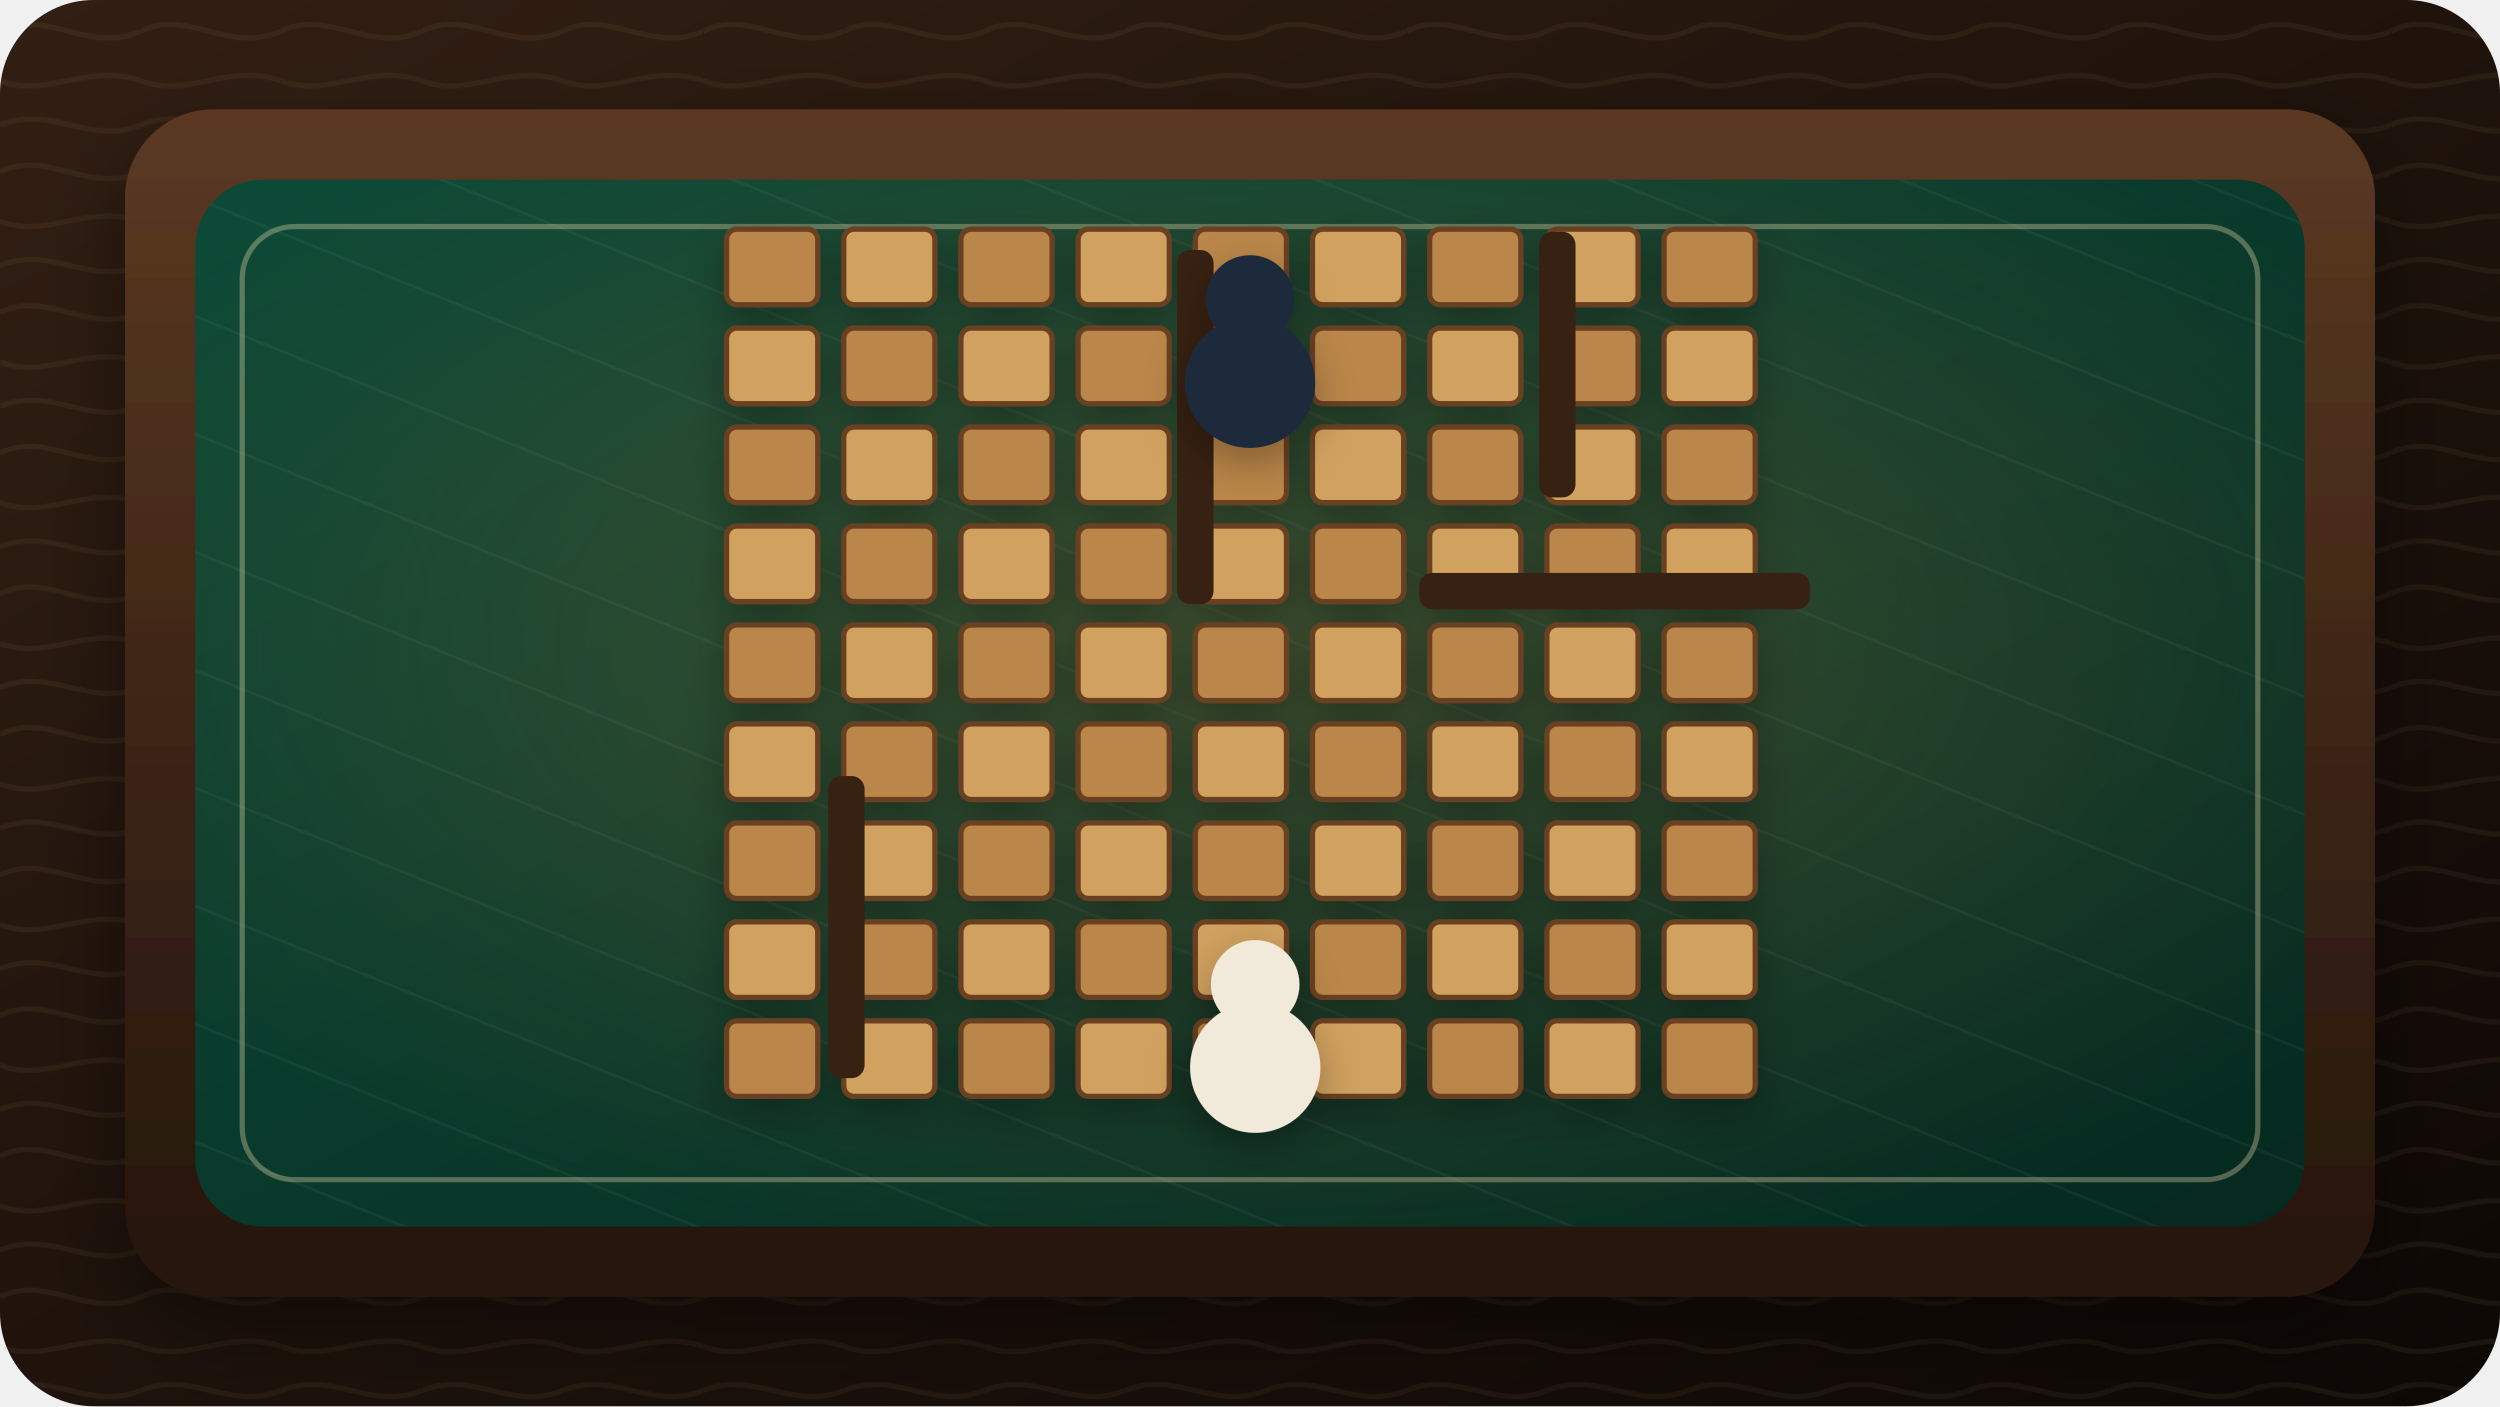
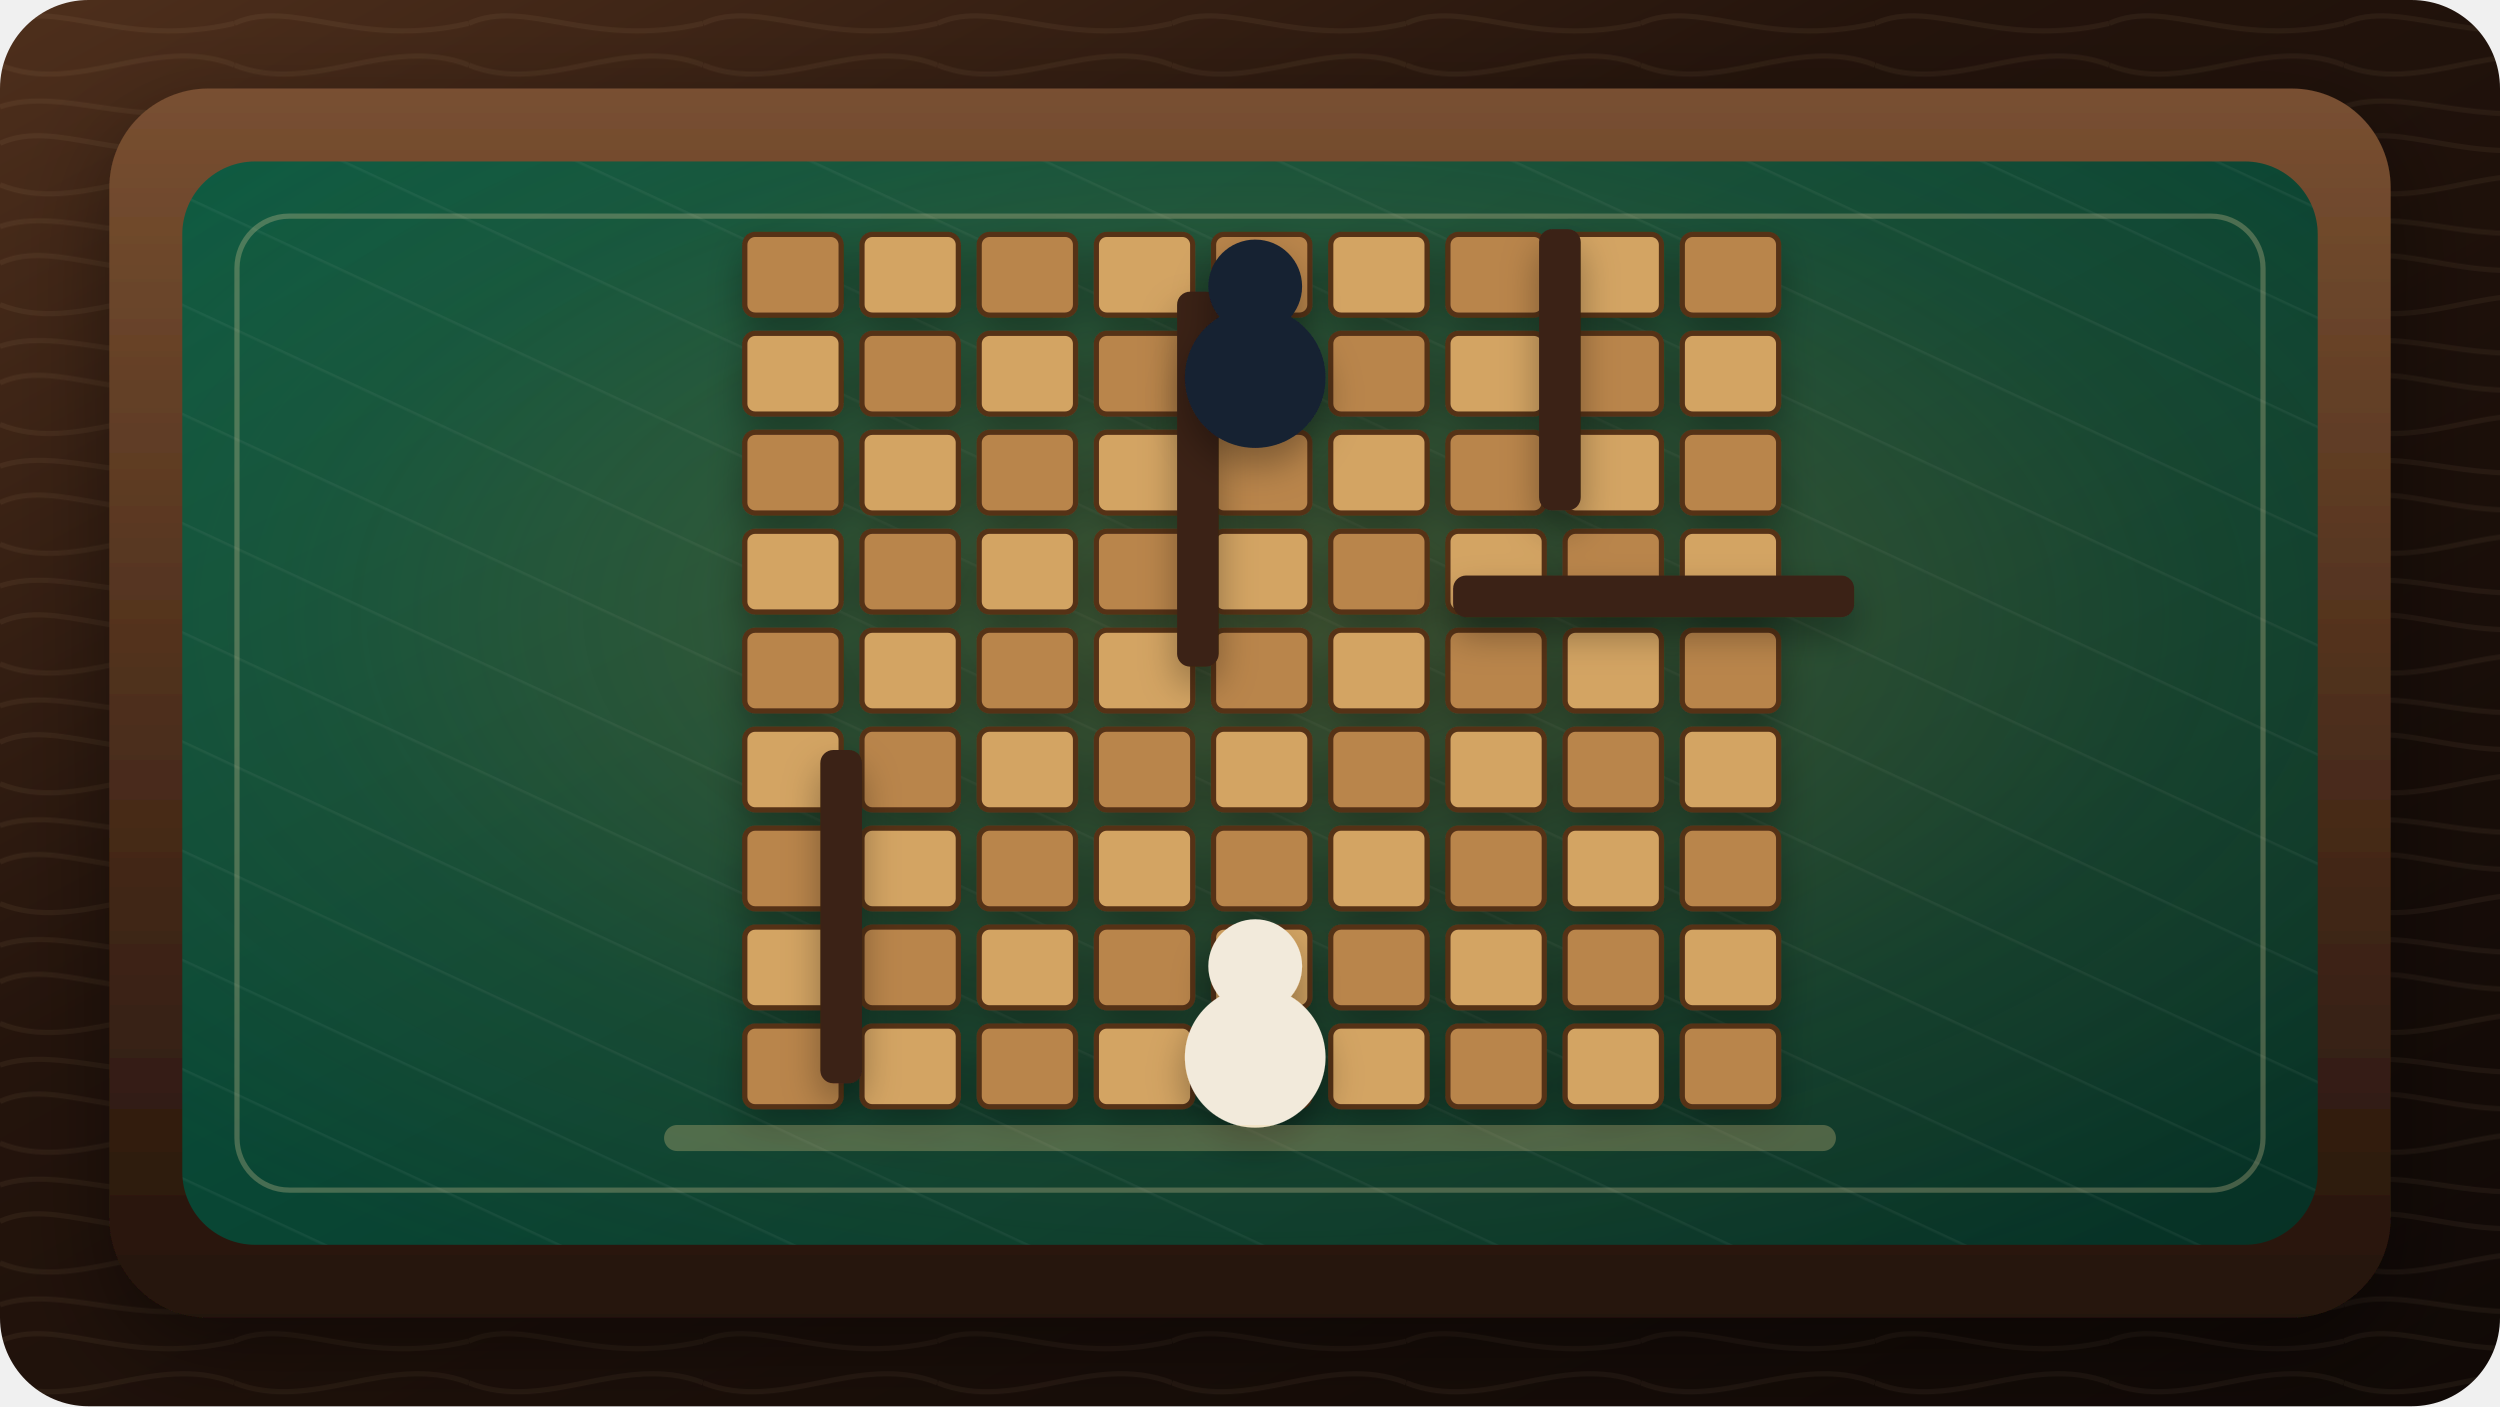
<svg xmlns="http://www.w3.org/2000/svg" width="960" height="540" viewBox="0 0 960 540" role="img" aria-labelledby="quoridor-title quoridor-desc">
  <defs>
    <linearGradient id="table" x1="0" y1="0" x2="1" y2="1">
-       <stop offset="0" stop-color="#321f13" />
-       <stop offset=".5" stop-color="#1f130c" />
-       <stop offset="1" stop-color="#0d0805" />
+       <stop offset="0" stop-color="#4e2f1c" />
+       <stop offset=".38" stop-color="#24140c" />
+       <stop offset="1" stop-color="#100906" />
    </linearGradient>
    <linearGradient id="rail" x1="0" y1="0" x2="0" y2="1">
-       <stop offset="0" stop-color="#5b3922" />
-       <stop offset=".52" stop-color="#3d2516" />
-       <stop offset="1" stop-color="#25160d" />
+       <stop offset="0" stop-color="#795031" />
+       <stop offset=".5" stop-color="#4e2f1c" />
+       <stop offset="1" stop-color="#24140c" />
    </linearGradient>
    <linearGradient id="felt" x1="0" y1="0" x2="1" y2="1">
-       <stop offset="0" stop-color="#0c4a37" />
-       <stop offset="1" stop-color="#06291f" />
+       <stop offset="0" stop-color="#0b5a42" />
+       <stop offset="1" stop-color="#073125" />
    </linearGradient>
-     <radialGradient id="glow" cx="50%" cy="44%" r="62%">
-       <stop offset="0" stop-color="#c78438" stop-opacity=".28" />
-       <stop offset="1" stop-color="#c78438" stop-opacity="0" />
+     <radialGradient id="spot" cx="50%" cy="42%" r="70%">
+       <stop offset="0" stop-color="#c5843a" stop-opacity=".32" />
+       <stop offset=".64" stop-color="#c5843a" stop-opacity=".08" />
+       <stop offset="1" stop-color="#c5843a" stop-opacity="0" />
    </radialGradient>
-     <filter id="shadow" x="-20%" y="-20%" width="140%" height="140%">
-       <feDropShadow dx="0" dy="14" stdDeviation="16" flood-color="#000" flood-opacity=".42" />
+     <filter id="shadow" x="-30%" y="-30%" width="160%" height="160%">
+       <feDropShadow dx="0" dy="14" stdDeviation="18" flood-color="#000" flood-opacity=".42" />
    </filter>
-     <filter id="softShadow" x="-30%" y="-30%" width="160%" height="160%">
-       <feDropShadow dx="0" dy="6" stdDeviation="8" flood-color="#000" flood-opacity=".3" />
+     <filter id="chipShadow" x="-35%" y="-35%" width="170%" height="170%">
+       <feDropShadow dx="0" dy="7" stdDeviation="7" flood-color="#000" flood-opacity=".32" />
    </filter>
-     <pattern id="grain" width="54" height="54" patternUnits="userSpaceOnUse">
-       <path d="M0 12c18-9 34 9 54 0M0 31c18 7 33-7 54 0M0 48c20-8 34 8 54 0" fill="none" stroke="#ffe1a0" stroke-opacity=".055" stroke-width="2" />
+     <pattern id="woodgrain" width="90" height="46" patternUnits="userSpaceOnUse">
+       <path d="M0 9c22-10 47 10 90 0M0 25c30 12 59-12 90 0M0 41c24-8 52 9 90 0" fill="none" stroke="#ffe2aa" stroke-opacity=".055" stroke-width="2" />
    </pattern>
-     <pattern id="feltLines" width="42" height="42" patternUnits="userSpaceOnUse" patternTransform="rotate(22)">
-       <path d="M0 0h42" stroke="#ffffff" stroke-opacity=".045" stroke-width="2" />
+     <pattern id="feltthread" width="38" height="38" patternUnits="userSpaceOnUse" patternTransform="rotate(25)">
+       <path d="M0 0h38" stroke="#fff" stroke-opacity=".045" stroke-width="2" />
    </pattern>
  </defs>
-   <rect width="960" height="540" rx="36" fill="url(#table)" />
-   <rect width="960" height="540" rx="36" fill="url(#grain)" />
-   <rect x="48" y="42" width="864" height="456" rx="34" fill="url(#rail)" filter="url(#shadow)" />
-   <rect x="75" y="69" width="810" height="402" rx="26" fill="url(#felt)" />
-   <rect x="75" y="69" width="810" height="402" rx="26" fill="url(#feltLines)" />
-   <rect x="75" y="69" width="810" height="402" rx="26" fill="url(#glow)" />
-   <rect x="93" y="87" width="774" height="366" rx="20" fill="none" stroke="rgba(255,232,185,.32)" stroke-width="2" />
-   <g filter="url(#softShadow)">
-     <rect x="279" y="88" width="35" height="29" rx="4" fill="#ba8648" stroke="#6b3f20" stroke-width="2" />
-     <rect x="324" y="88" width="35" height="29" rx="4" fill="#d0a15e" stroke="#6b3f20" stroke-width="2" />
-     <rect x="369" y="88" width="35" height="29" rx="4" fill="#ba8648" stroke="#6b3f20" stroke-width="2" />
-     <rect x="414" y="88" width="35" height="29" rx="4" fill="#d0a15e" stroke="#6b3f20" stroke-width="2" />
-     <rect x="459" y="88" width="35" height="29" rx="4" fill="#ba8648" stroke="#6b3f20" stroke-width="2" />
-     <rect x="504" y="88" width="35" height="29" rx="4" fill="#d0a15e" stroke="#6b3f20" stroke-width="2" />
-     <rect x="549" y="88" width="35" height="29" rx="4" fill="#ba8648" stroke="#6b3f20" stroke-width="2" />
-     <rect x="594" y="88" width="35" height="29" rx="4" fill="#d0a15e" stroke="#6b3f20" stroke-width="2" />
-     <rect x="639" y="88" width="35" height="29" rx="4" fill="#ba8648" stroke="#6b3f20" stroke-width="2" />
-     <rect x="279" y="126" width="35" height="29" rx="4" fill="#d0a15e" stroke="#6b3f20" stroke-width="2" />
-     <rect x="324" y="126" width="35" height="29" rx="4" fill="#ba8648" stroke="#6b3f20" stroke-width="2" />
-     <rect x="369" y="126" width="35" height="29" rx="4" fill="#d0a15e" stroke="#6b3f20" stroke-width="2" />
-     <rect x="414" y="126" width="35" height="29" rx="4" fill="#ba8648" stroke="#6b3f20" stroke-width="2" />
-     <rect x="459" y="126" width="35" height="29" rx="4" fill="#d0a15e" stroke="#6b3f20" stroke-width="2" />
-     <rect x="504" y="126" width="35" height="29" rx="4" fill="#ba8648" stroke="#6b3f20" stroke-width="2" />
-     <rect x="549" y="126" width="35" height="29" rx="4" fill="#d0a15e" stroke="#6b3f20" stroke-width="2" />
-     <rect x="594" y="126" width="35" height="29" rx="4" fill="#ba8648" stroke="#6b3f20" stroke-width="2" />
-     <rect x="639" y="126" width="35" height="29" rx="4" fill="#d0a15e" stroke="#6b3f20" stroke-width="2" />
-     <rect x="279" y="164" width="35" height="29" rx="4" fill="#ba8648" stroke="#6b3f20" stroke-width="2" />
-     <rect x="324" y="164" width="35" height="29" rx="4" fill="#d0a15e" stroke="#6b3f20" stroke-width="2" />
-     <rect x="369" y="164" width="35" height="29" rx="4" fill="#ba8648" stroke="#6b3f20" stroke-width="2" />
-     <rect x="414" y="164" width="35" height="29" rx="4" fill="#d0a15e" stroke="#6b3f20" stroke-width="2" />
-     <rect x="459" y="164" width="35" height="29" rx="4" fill="#ba8648" stroke="#6b3f20" stroke-width="2" />
-     <rect x="504" y="164" width="35" height="29" rx="4" fill="#d0a15e" stroke="#6b3f20" stroke-width="2" />
-     <rect x="549" y="164" width="35" height="29" rx="4" fill="#ba8648" stroke="#6b3f20" stroke-width="2" />
-     <rect x="594" y="164" width="35" height="29" rx="4" fill="#d0a15e" stroke="#6b3f20" stroke-width="2" />
-     <rect x="639" y="164" width="35" height="29" rx="4" fill="#ba8648" stroke="#6b3f20" stroke-width="2" />
-     <rect x="279" y="202" width="35" height="29" rx="4" fill="#d0a15e" stroke="#6b3f20" stroke-width="2" />
-     <rect x="324" y="202" width="35" height="29" rx="4" fill="#ba8648" stroke="#6b3f20" stroke-width="2" />
-     <rect x="369" y="202" width="35" height="29" rx="4" fill="#d0a15e" stroke="#6b3f20" stroke-width="2" />
-     <rect x="414" y="202" width="35" height="29" rx="4" fill="#ba8648" stroke="#6b3f20" stroke-width="2" />
-     <rect x="459" y="202" width="35" height="29" rx="4" fill="#d0a15e" stroke="#6b3f20" stroke-width="2" />
-     <rect x="504" y="202" width="35" height="29" rx="4" fill="#ba8648" stroke="#6b3f20" stroke-width="2" />
-     <rect x="549" y="202" width="35" height="29" rx="4" fill="#d0a15e" stroke="#6b3f20" stroke-width="2" />
-     <rect x="594" y="202" width="35" height="29" rx="4" fill="#ba8648" stroke="#6b3f20" stroke-width="2" />
-     <rect x="639" y="202" width="35" height="29" rx="4" fill="#d0a15e" stroke="#6b3f20" stroke-width="2" />
-     <rect x="279" y="240" width="35" height="29" rx="4" fill="#ba8648" stroke="#6b3f20" stroke-width="2" />
-     <rect x="324" y="240" width="35" height="29" rx="4" fill="#d0a15e" stroke="#6b3f20" stroke-width="2" />
-     <rect x="369" y="240" width="35" height="29" rx="4" fill="#ba8648" stroke="#6b3f20" stroke-width="2" />
-     <rect x="414" y="240" width="35" height="29" rx="4" fill="#d0a15e" stroke="#6b3f20" stroke-width="2" />
-     <rect x="459" y="240" width="35" height="29" rx="4" fill="#ba8648" stroke="#6b3f20" stroke-width="2" />
-     <rect x="504" y="240" width="35" height="29" rx="4" fill="#d0a15e" stroke="#6b3f20" stroke-width="2" />
-     <rect x="549" y="240" width="35" height="29" rx="4" fill="#ba8648" stroke="#6b3f20" stroke-width="2" />
-     <rect x="594" y="240" width="35" height="29" rx="4" fill="#d0a15e" stroke="#6b3f20" stroke-width="2" />
-     <rect x="639" y="240" width="35" height="29" rx="4" fill="#ba8648" stroke="#6b3f20" stroke-width="2" />
-     <rect x="279" y="278" width="35" height="29" rx="4" fill="#d0a15e" stroke="#6b3f20" stroke-width="2" />
-     <rect x="324" y="278" width="35" height="29" rx="4" fill="#ba8648" stroke="#6b3f20" stroke-width="2" />
-     <rect x="369" y="278" width="35" height="29" rx="4" fill="#d0a15e" stroke="#6b3f20" stroke-width="2" />
-     <rect x="414" y="278" width="35" height="29" rx="4" fill="#ba8648" stroke="#6b3f20" stroke-width="2" />
-     <rect x="459" y="278" width="35" height="29" rx="4" fill="#d0a15e" stroke="#6b3f20" stroke-width="2" />
-     <rect x="504" y="278" width="35" height="29" rx="4" fill="#ba8648" stroke="#6b3f20" stroke-width="2" />
-     <rect x="549" y="278" width="35" height="29" rx="4" fill="#d0a15e" stroke="#6b3f20" stroke-width="2" />
-     <rect x="594" y="278" width="35" height="29" rx="4" fill="#ba8648" stroke="#6b3f20" stroke-width="2" />
-     <rect x="639" y="278" width="35" height="29" rx="4" fill="#d0a15e" stroke="#6b3f20" stroke-width="2" />
-     <rect x="279" y="316" width="35" height="29" rx="4" fill="#ba8648" stroke="#6b3f20" stroke-width="2" />
-     <rect x="324" y="316" width="35" height="29" rx="4" fill="#d0a15e" stroke="#6b3f20" stroke-width="2" />
-     <rect x="369" y="316" width="35" height="29" rx="4" fill="#ba8648" stroke="#6b3f20" stroke-width="2" />
-     <rect x="414" y="316" width="35" height="29" rx="4" fill="#d0a15e" stroke="#6b3f20" stroke-width="2" />
-     <rect x="459" y="316" width="35" height="29" rx="4" fill="#ba8648" stroke="#6b3f20" stroke-width="2" />
-     <rect x="504" y="316" width="35" height="29" rx="4" fill="#d0a15e" stroke="#6b3f20" stroke-width="2" />
-     <rect x="549" y="316" width="35" height="29" rx="4" fill="#ba8648" stroke="#6b3f20" stroke-width="2" />
-     <rect x="594" y="316" width="35" height="29" rx="4" fill="#d0a15e" stroke="#6b3f20" stroke-width="2" />
-     <rect x="639" y="316" width="35" height="29" rx="4" fill="#ba8648" stroke="#6b3f20" stroke-width="2" />
-     <rect x="279" y="354" width="35" height="29" rx="4" fill="#d0a15e" stroke="#6b3f20" stroke-width="2" />
-     <rect x="324" y="354" width="35" height="29" rx="4" fill="#ba8648" stroke="#6b3f20" stroke-width="2" />
-     <rect x="369" y="354" width="35" height="29" rx="4" fill="#d0a15e" stroke="#6b3f20" stroke-width="2" />
-     <rect x="414" y="354" width="35" height="29" rx="4" fill="#ba8648" stroke="#6b3f20" stroke-width="2" />
-     <rect x="459" y="354" width="35" height="29" rx="4" fill="#d0a15e" stroke="#6b3f20" stroke-width="2" />
-     <rect x="504" y="354" width="35" height="29" rx="4" fill="#ba8648" stroke="#6b3f20" stroke-width="2" />
-     <rect x="549" y="354" width="35" height="29" rx="4" fill="#d0a15e" stroke="#6b3f20" stroke-width="2" />
-     <rect x="594" y="354" width="35" height="29" rx="4" fill="#ba8648" stroke="#6b3f20" stroke-width="2" />
-     <rect x="639" y="354" width="35" height="29" rx="4" fill="#d0a15e" stroke="#6b3f20" stroke-width="2" />
-     <rect x="279" y="392" width="35" height="29" rx="4" fill="#ba8648" stroke="#6b3f20" stroke-width="2" />
-     <rect x="324" y="392" width="35" height="29" rx="4" fill="#d0a15e" stroke="#6b3f20" stroke-width="2" />
-     <rect x="369" y="392" width="35" height="29" rx="4" fill="#ba8648" stroke="#6b3f20" stroke-width="2" />
-     <rect x="414" y="392" width="35" height="29" rx="4" fill="#d0a15e" stroke="#6b3f20" stroke-width="2" />
-     <rect x="459" y="392" width="35" height="29" rx="4" fill="#ba8648" stroke="#6b3f20" stroke-width="2" />
-     <rect x="504" y="392" width="35" height="29" rx="4" fill="#d0a15e" stroke="#6b3f20" stroke-width="2" />
-     <rect x="549" y="392" width="35" height="29" rx="4" fill="#ba8648" stroke="#6b3f20" stroke-width="2" />
-     <rect x="594" y="392" width="35" height="29" rx="4" fill="#d0a15e" stroke="#6b3f20" stroke-width="2" />
-     <rect x="639" y="392" width="35" height="29" rx="4" fill="#ba8648" stroke="#6b3f20" stroke-width="2" />
+   <rect width="960" height="540" rx="34" fill="url(#table)" />
+   <rect width="960" height="540" rx="34" fill="url(#woodgrain)" />
+   <rect x="42" y="34" width="876" height="472" rx="38" fill="url(#rail)" filter="url(#shadow)" />
+   <rect x="70" y="62" width="820" height="416" rx="28" fill="url(#felt)" />
+   <rect x="70" y="62" width="820" height="416" rx="28" fill="url(#feltthread)" />
+   <rect x="70" y="62" width="820" height="416" rx="28" fill="url(#spot)" />
+   <rect x="91" y="83" width="778" height="374" rx="20" fill="none" stroke="#ead0a0" stroke-opacity=".28" stroke-width="2" />
+   <g filter="url(#chipShadow)">
+     <rect x="286" y="90" width="37" height="31" rx="4" fill="#b9854b" stroke="#553119" stroke-width="2" />
+     <rect x="331" y="90" width="37" height="31" rx="4" fill="#d3a463" stroke="#553119" stroke-width="2" />
+     <rect x="376" y="90" width="37" height="31" rx="4" fill="#b9854b" stroke="#553119" stroke-width="2" />
+     <rect x="421" y="90" width="37" height="31" rx="4" fill="#d3a463" stroke="#553119" stroke-width="2" />
+     <rect x="466" y="90" width="37" height="31" rx="4" fill="#b9854b" stroke="#553119" stroke-width="2" />
+     <rect x="511" y="90" width="37" height="31" rx="4" fill="#d3a463" stroke="#553119" stroke-width="2" />
+     <rect x="556" y="90" width="37" height="31" rx="4" fill="#b9854b" stroke="#553119" stroke-width="2" />
+     <rect x="601" y="90" width="37" height="31" rx="4" fill="#d3a463" stroke="#553119" stroke-width="2" />
+     <rect x="646" y="90" width="37" height="31" rx="4" fill="#b9854b" stroke="#553119" stroke-width="2" />
+     <rect x="286" y="128" width="37" height="31" rx="4" fill="#d3a463" stroke="#553119" stroke-width="2" />
+     <rect x="331" y="128" width="37" height="31" rx="4" fill="#b9854b" stroke="#553119" stroke-width="2" />
+     <rect x="376" y="128" width="37" height="31" rx="4" fill="#d3a463" stroke="#553119" stroke-width="2" />
+     <rect x="421" y="128" width="37" height="31" rx="4" fill="#b9854b" stroke="#553119" stroke-width="2" />
+     <rect x="466" y="128" width="37" height="31" rx="4" fill="#d3a463" stroke="#553119" stroke-width="2" />
+     <rect x="511" y="128" width="37" height="31" rx="4" fill="#b9854b" stroke="#553119" stroke-width="2" />
+     <rect x="556" y="128" width="37" height="31" rx="4" fill="#d3a463" stroke="#553119" stroke-width="2" />
+     <rect x="601" y="128" width="37" height="31" rx="4" fill="#b9854b" stroke="#553119" stroke-width="2" />
+     <rect x="646" y="128" width="37" height="31" rx="4" fill="#d3a463" stroke="#553119" stroke-width="2" />
+     <rect x="286" y="166" width="37" height="31" rx="4" fill="#b9854b" stroke="#553119" stroke-width="2" />
+     <rect x="331" y="166" width="37" height="31" rx="4" fill="#d3a463" stroke="#553119" stroke-width="2" />
+     <rect x="376" y="166" width="37" height="31" rx="4" fill="#b9854b" stroke="#553119" stroke-width="2" />
+     <rect x="421" y="166" width="37" height="31" rx="4" fill="#d3a463" stroke="#553119" stroke-width="2" />
+     <rect x="466" y="166" width="37" height="31" rx="4" fill="#b9854b" stroke="#553119" stroke-width="2" />
+     <rect x="511" y="166" width="37" height="31" rx="4" fill="#d3a463" stroke="#553119" stroke-width="2" />
+     <rect x="556" y="166" width="37" height="31" rx="4" fill="#b9854b" stroke="#553119" stroke-width="2" />
+     <rect x="601" y="166" width="37" height="31" rx="4" fill="#d3a463" stroke="#553119" stroke-width="2" />
+     <rect x="646" y="166" width="37" height="31" rx="4" fill="#b9854b" stroke="#553119" stroke-width="2" />
+     <rect x="286" y="204" width="37" height="31" rx="4" fill="#d3a463" stroke="#553119" stroke-width="2" />
+     <rect x="331" y="204" width="37" height="31" rx="4" fill="#b9854b" stroke="#553119" stroke-width="2" />
+     <rect x="376" y="204" width="37" height="31" rx="4" fill="#d3a463" stroke="#553119" stroke-width="2" />
+     <rect x="421" y="204" width="37" height="31" rx="4" fill="#b9854b" stroke="#553119" stroke-width="2" />
+     <rect x="466" y="204" width="37" height="31" rx="4" fill="#d3a463" stroke="#553119" stroke-width="2" />
+     <rect x="511" y="204" width="37" height="31" rx="4" fill="#b9854b" stroke="#553119" stroke-width="2" />
+     <rect x="556" y="204" width="37" height="31" rx="4" fill="#d3a463" stroke="#553119" stroke-width="2" />
+     <rect x="601" y="204" width="37" height="31" rx="4" fill="#b9854b" stroke="#553119" stroke-width="2" />
+     <rect x="646" y="204" width="37" height="31" rx="4" fill="#d3a463" stroke="#553119" stroke-width="2" />
+     <rect x="286" y="242" width="37" height="31" rx="4" fill="#b9854b" stroke="#553119" stroke-width="2" />
+     <rect x="331" y="242" width="37" height="31" rx="4" fill="#d3a463" stroke="#553119" stroke-width="2" />
+     <rect x="376" y="242" width="37" height="31" rx="4" fill="#b9854b" stroke="#553119" stroke-width="2" />
+     <rect x="421" y="242" width="37" height="31" rx="4" fill="#d3a463" stroke="#553119" stroke-width="2" />
+     <rect x="466" y="242" width="37" height="31" rx="4" fill="#b9854b" stroke="#553119" stroke-width="2" />
+     <rect x="511" y="242" width="37" height="31" rx="4" fill="#d3a463" stroke="#553119" stroke-width="2" />
+     <rect x="556" y="242" width="37" height="31" rx="4" fill="#b9854b" stroke="#553119" stroke-width="2" />
+     <rect x="601" y="242" width="37" height="31" rx="4" fill="#d3a463" stroke="#553119" stroke-width="2" />
+     <rect x="646" y="242" width="37" height="31" rx="4" fill="#b9854b" stroke="#553119" stroke-width="2" />
+     <rect x="286" y="280" width="37" height="31" rx="4" fill="#d3a463" stroke="#553119" stroke-width="2" />
+     <rect x="331" y="280" width="37" height="31" rx="4" fill="#b9854b" stroke="#553119" stroke-width="2" />
+     <rect x="376" y="280" width="37" height="31" rx="4" fill="#d3a463" stroke="#553119" stroke-width="2" />
+     <rect x="421" y="280" width="37" height="31" rx="4" fill="#b9854b" stroke="#553119" stroke-width="2" />
+     <rect x="466" y="280" width="37" height="31" rx="4" fill="#d3a463" stroke="#553119" stroke-width="2" />
+     <rect x="511" y="280" width="37" height="31" rx="4" fill="#b9854b" stroke="#553119" stroke-width="2" />
+     <rect x="556" y="280" width="37" height="31" rx="4" fill="#d3a463" stroke="#553119" stroke-width="2" />
+     <rect x="601" y="280" width="37" height="31" rx="4" fill="#b9854b" stroke="#553119" stroke-width="2" />
+     <rect x="646" y="280" width="37" height="31" rx="4" fill="#d3a463" stroke="#553119" stroke-width="2" />
+     <rect x="286" y="318" width="37" height="31" rx="4" fill="#b9854b" stroke="#553119" stroke-width="2" />
+     <rect x="331" y="318" width="37" height="31" rx="4" fill="#d3a463" stroke="#553119" stroke-width="2" />
+     <rect x="376" y="318" width="37" height="31" rx="4" fill="#b9854b" stroke="#553119" stroke-width="2" />
+     <rect x="421" y="318" width="37" height="31" rx="4" fill="#d3a463" stroke="#553119" stroke-width="2" />
+     <rect x="466" y="318" width="37" height="31" rx="4" fill="#b9854b" stroke="#553119" stroke-width="2" />
+     <rect x="511" y="318" width="37" height="31" rx="4" fill="#d3a463" stroke="#553119" stroke-width="2" />
+     <rect x="556" y="318" width="37" height="31" rx="4" fill="#b9854b" stroke="#553119" stroke-width="2" />
+     <rect x="601" y="318" width="37" height="31" rx="4" fill="#d3a463" stroke="#553119" stroke-width="2" />
+     <rect x="646" y="318" width="37" height="31" rx="4" fill="#b9854b" stroke="#553119" stroke-width="2" />
+     <rect x="286" y="356" width="37" height="31" rx="4" fill="#d3a463" stroke="#553119" stroke-width="2" />
+     <rect x="331" y="356" width="37" height="31" rx="4" fill="#b9854b" stroke="#553119" stroke-width="2" />
+     <rect x="376" y="356" width="37" height="31" rx="4" fill="#d3a463" stroke="#553119" stroke-width="2" />
+     <rect x="421" y="356" width="37" height="31" rx="4" fill="#b9854b" stroke="#553119" stroke-width="2" />
+     <rect x="466" y="356" width="37" height="31" rx="4" fill="#d3a463" stroke="#553119" stroke-width="2" />
+     <rect x="511" y="356" width="37" height="31" rx="4" fill="#b9854b" stroke="#553119" stroke-width="2" />
+     <rect x="556" y="356" width="37" height="31" rx="4" fill="#d3a463" stroke="#553119" stroke-width="2" />
+     <rect x="601" y="356" width="37" height="31" rx="4" fill="#b9854b" stroke="#553119" stroke-width="2" />
+     <rect x="646" y="356" width="37" height="31" rx="4" fill="#d3a463" stroke="#553119" stroke-width="2" />
+     <rect x="286" y="394" width="37" height="31" rx="4" fill="#b9854b" stroke="#553119" stroke-width="2" />
+     <rect x="331" y="394" width="37" height="31" rx="4" fill="#d3a463" stroke="#553119" stroke-width="2" />
+     <rect x="376" y="394" width="37" height="31" rx="4" fill="#b9854b" stroke="#553119" stroke-width="2" />
+     <rect x="421" y="394" width="37" height="31" rx="4" fill="#d3a463" stroke="#553119" stroke-width="2" />
+     <rect x="466" y="394" width="37" height="31" rx="4" fill="#b9854b" stroke="#553119" stroke-width="2" />
+     <rect x="511" y="394" width="37" height="31" rx="4" fill="#d3a463" stroke="#553119" stroke-width="2" />
+     <rect x="556" y="394" width="37" height="31" rx="4" fill="#b9854b" stroke="#553119" stroke-width="2" />
+     <rect x="601" y="394" width="37" height="31" rx="4" fill="#d3a463" stroke="#553119" stroke-width="2" />
+     <rect x="646" y="394" width="37" height="31" rx="4" fill="#b9854b" stroke="#553119" stroke-width="2" />
  </g>
-   <g fill="#372112">
-     <rect x="452" y="96" width="14" height="136" rx="5" />
-     <rect x="545" y="220" width="150" height="14" rx="5" />
-     <rect x="318" y="298" width="14" height="116" rx="5" />
-     <rect x="591" y="89" width="14" height="102" rx="5" />
+   <g fill="#3b2314" filter="url(#chipShadow)">
+     <rect x="452" y="112" width="16" height="144" rx="5" />
+     <rect x="558" y="221" width="154" height="16" rx="5" />
+     <rect x="315" y="288" width="16" height="128" rx="5" />
+     <rect x="591" y="88" width="16" height="108" rx="5" />
  </g>
-   <g filter="url(#softShadow)">
-     <circle cx="482" cy="410" r="25" fill="#f1eadb" />
-     <circle cx="482" cy="378" r="17" fill="#f1eadb" />
-     <circle cx="480" cy="147" r="25" fill="#1e293b" />
-     <circle cx="480" cy="115" r="17" fill="#1e293b" />
+   <g filter="url(#chipShadow)">
+     <circle cx="482" cy="406" r="27" fill="#f2eadb" />
+     <circle cx="482" cy="371" r="18" fill="#f2eadb" />
+     <circle cx="482" cy="145" r="27" fill="#152033" />
+     <circle cx="482" cy="110" r="18" fill="#152033" />
  </g>
+   <path d="M260 437h440" stroke="#f1d18e" stroke-opacity=".28" stroke-width="10" stroke-linecap="round" />
</svg>
